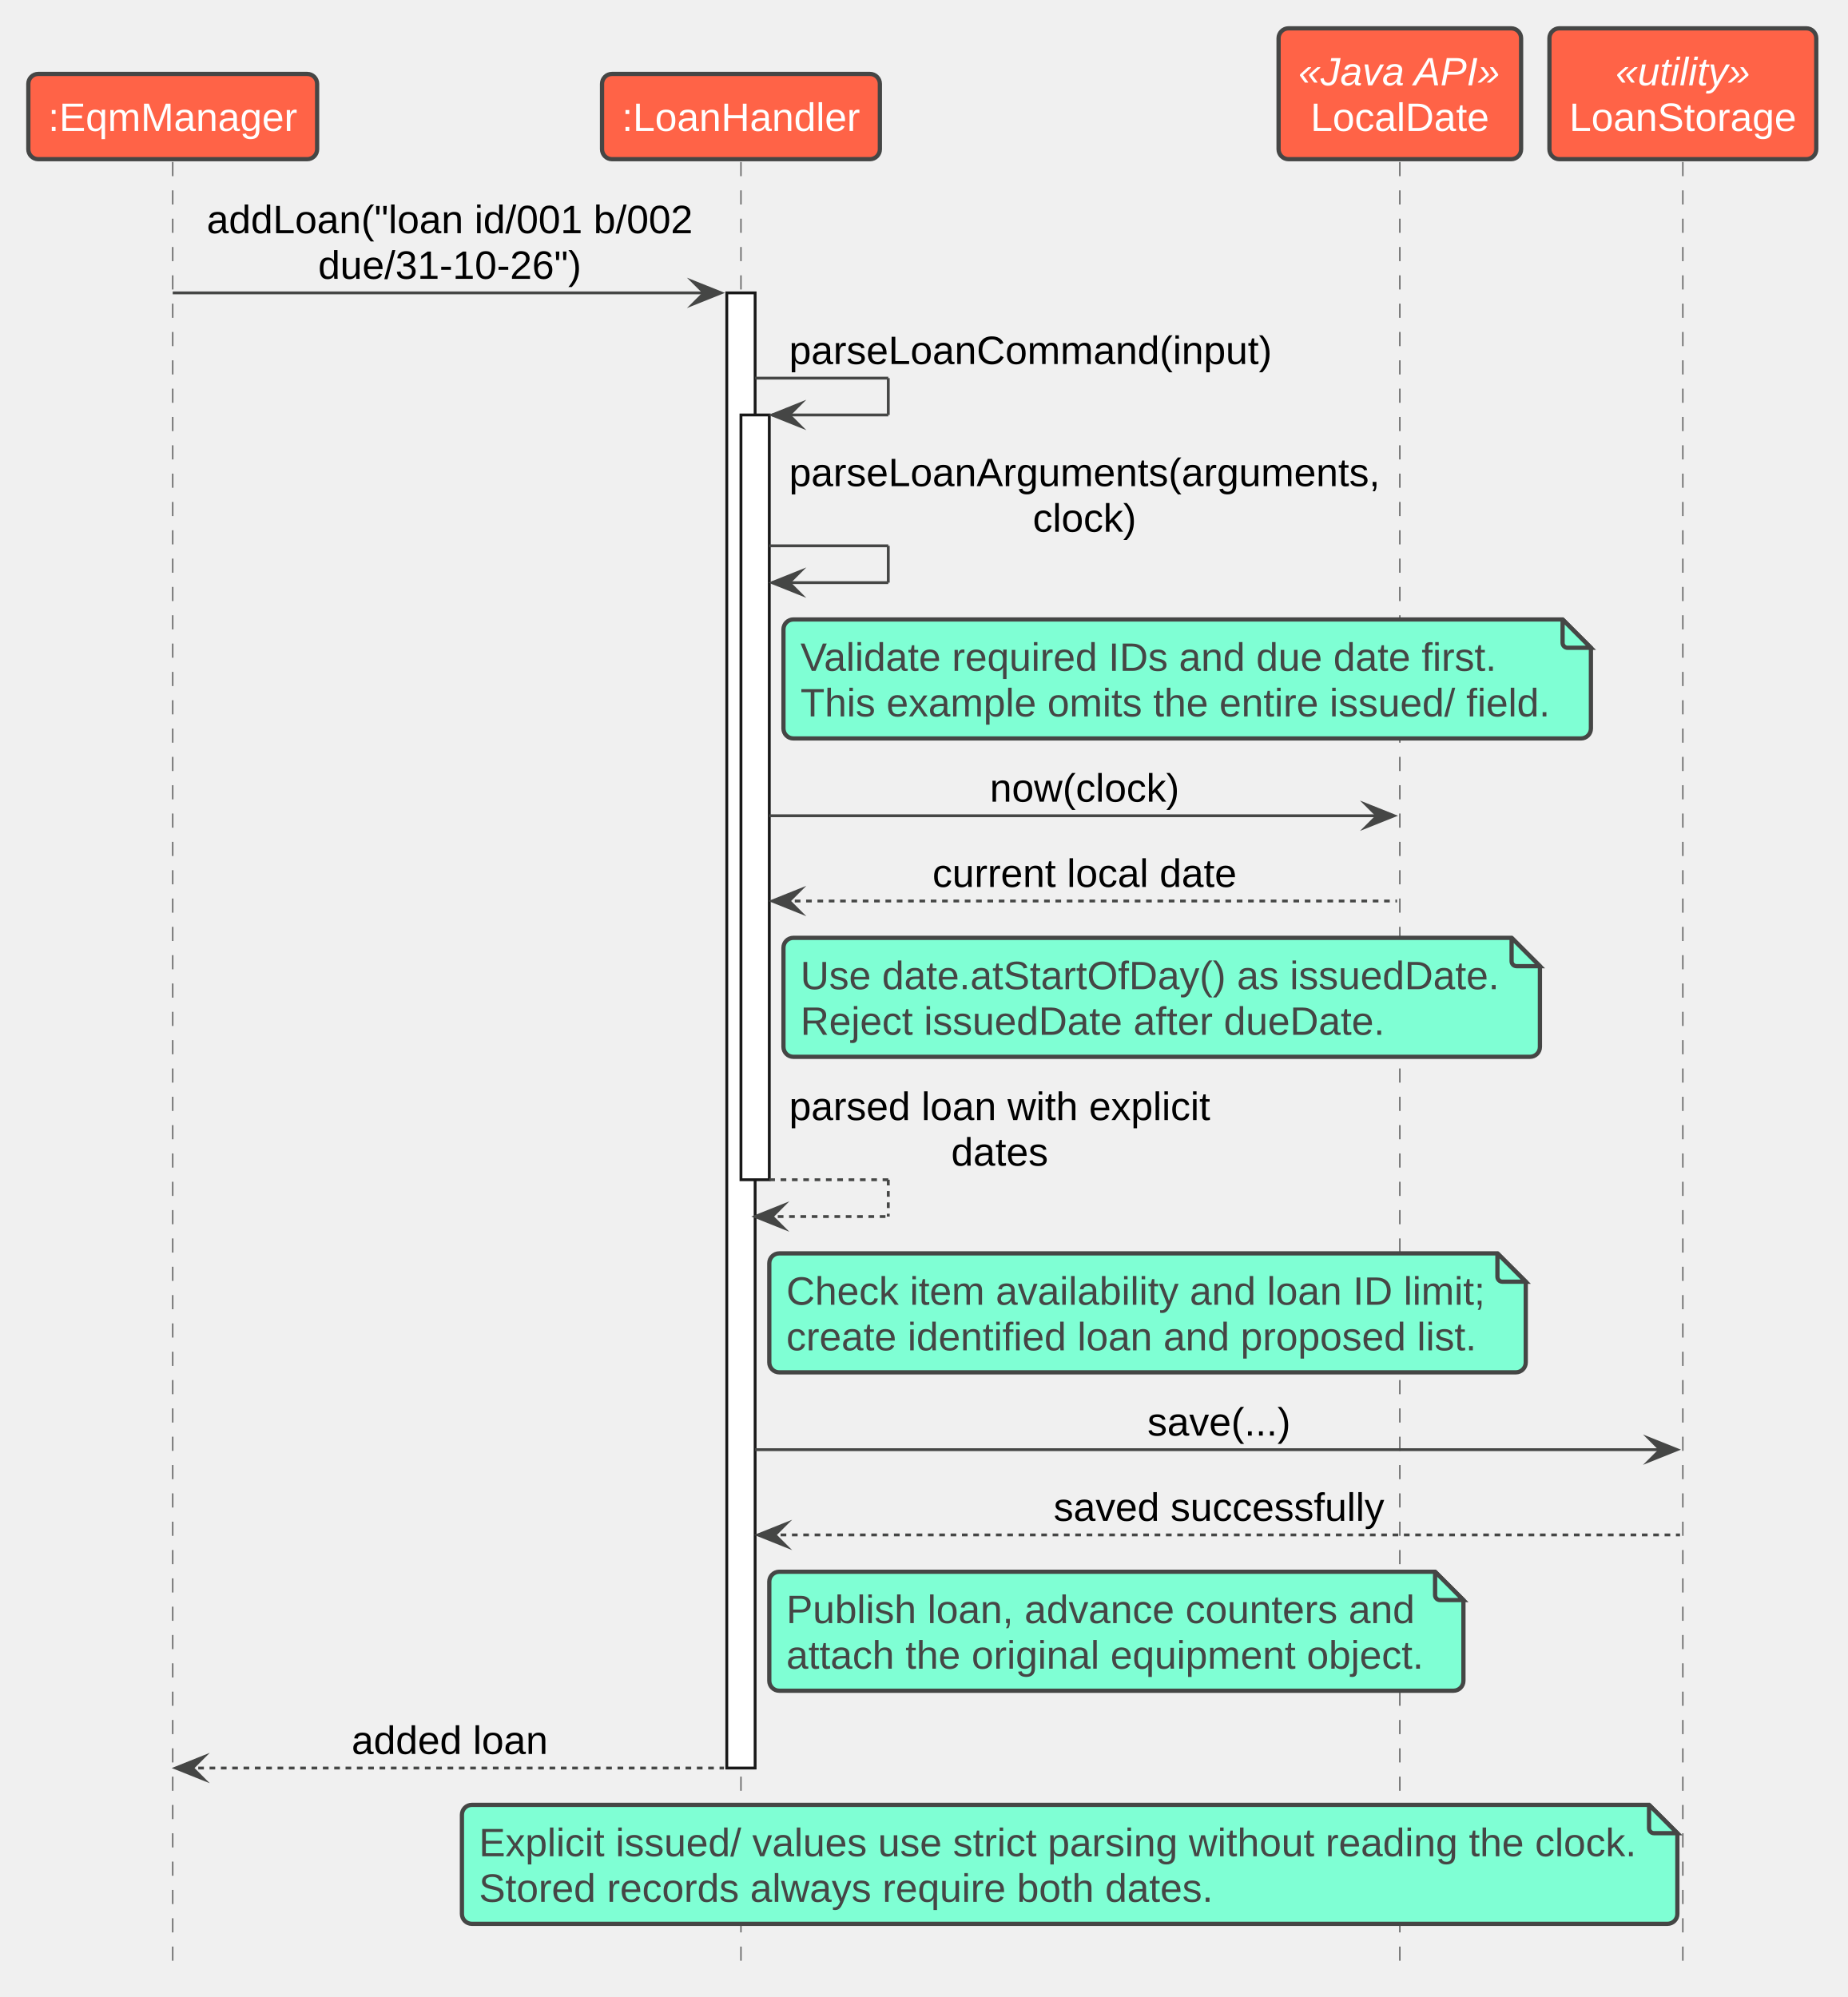
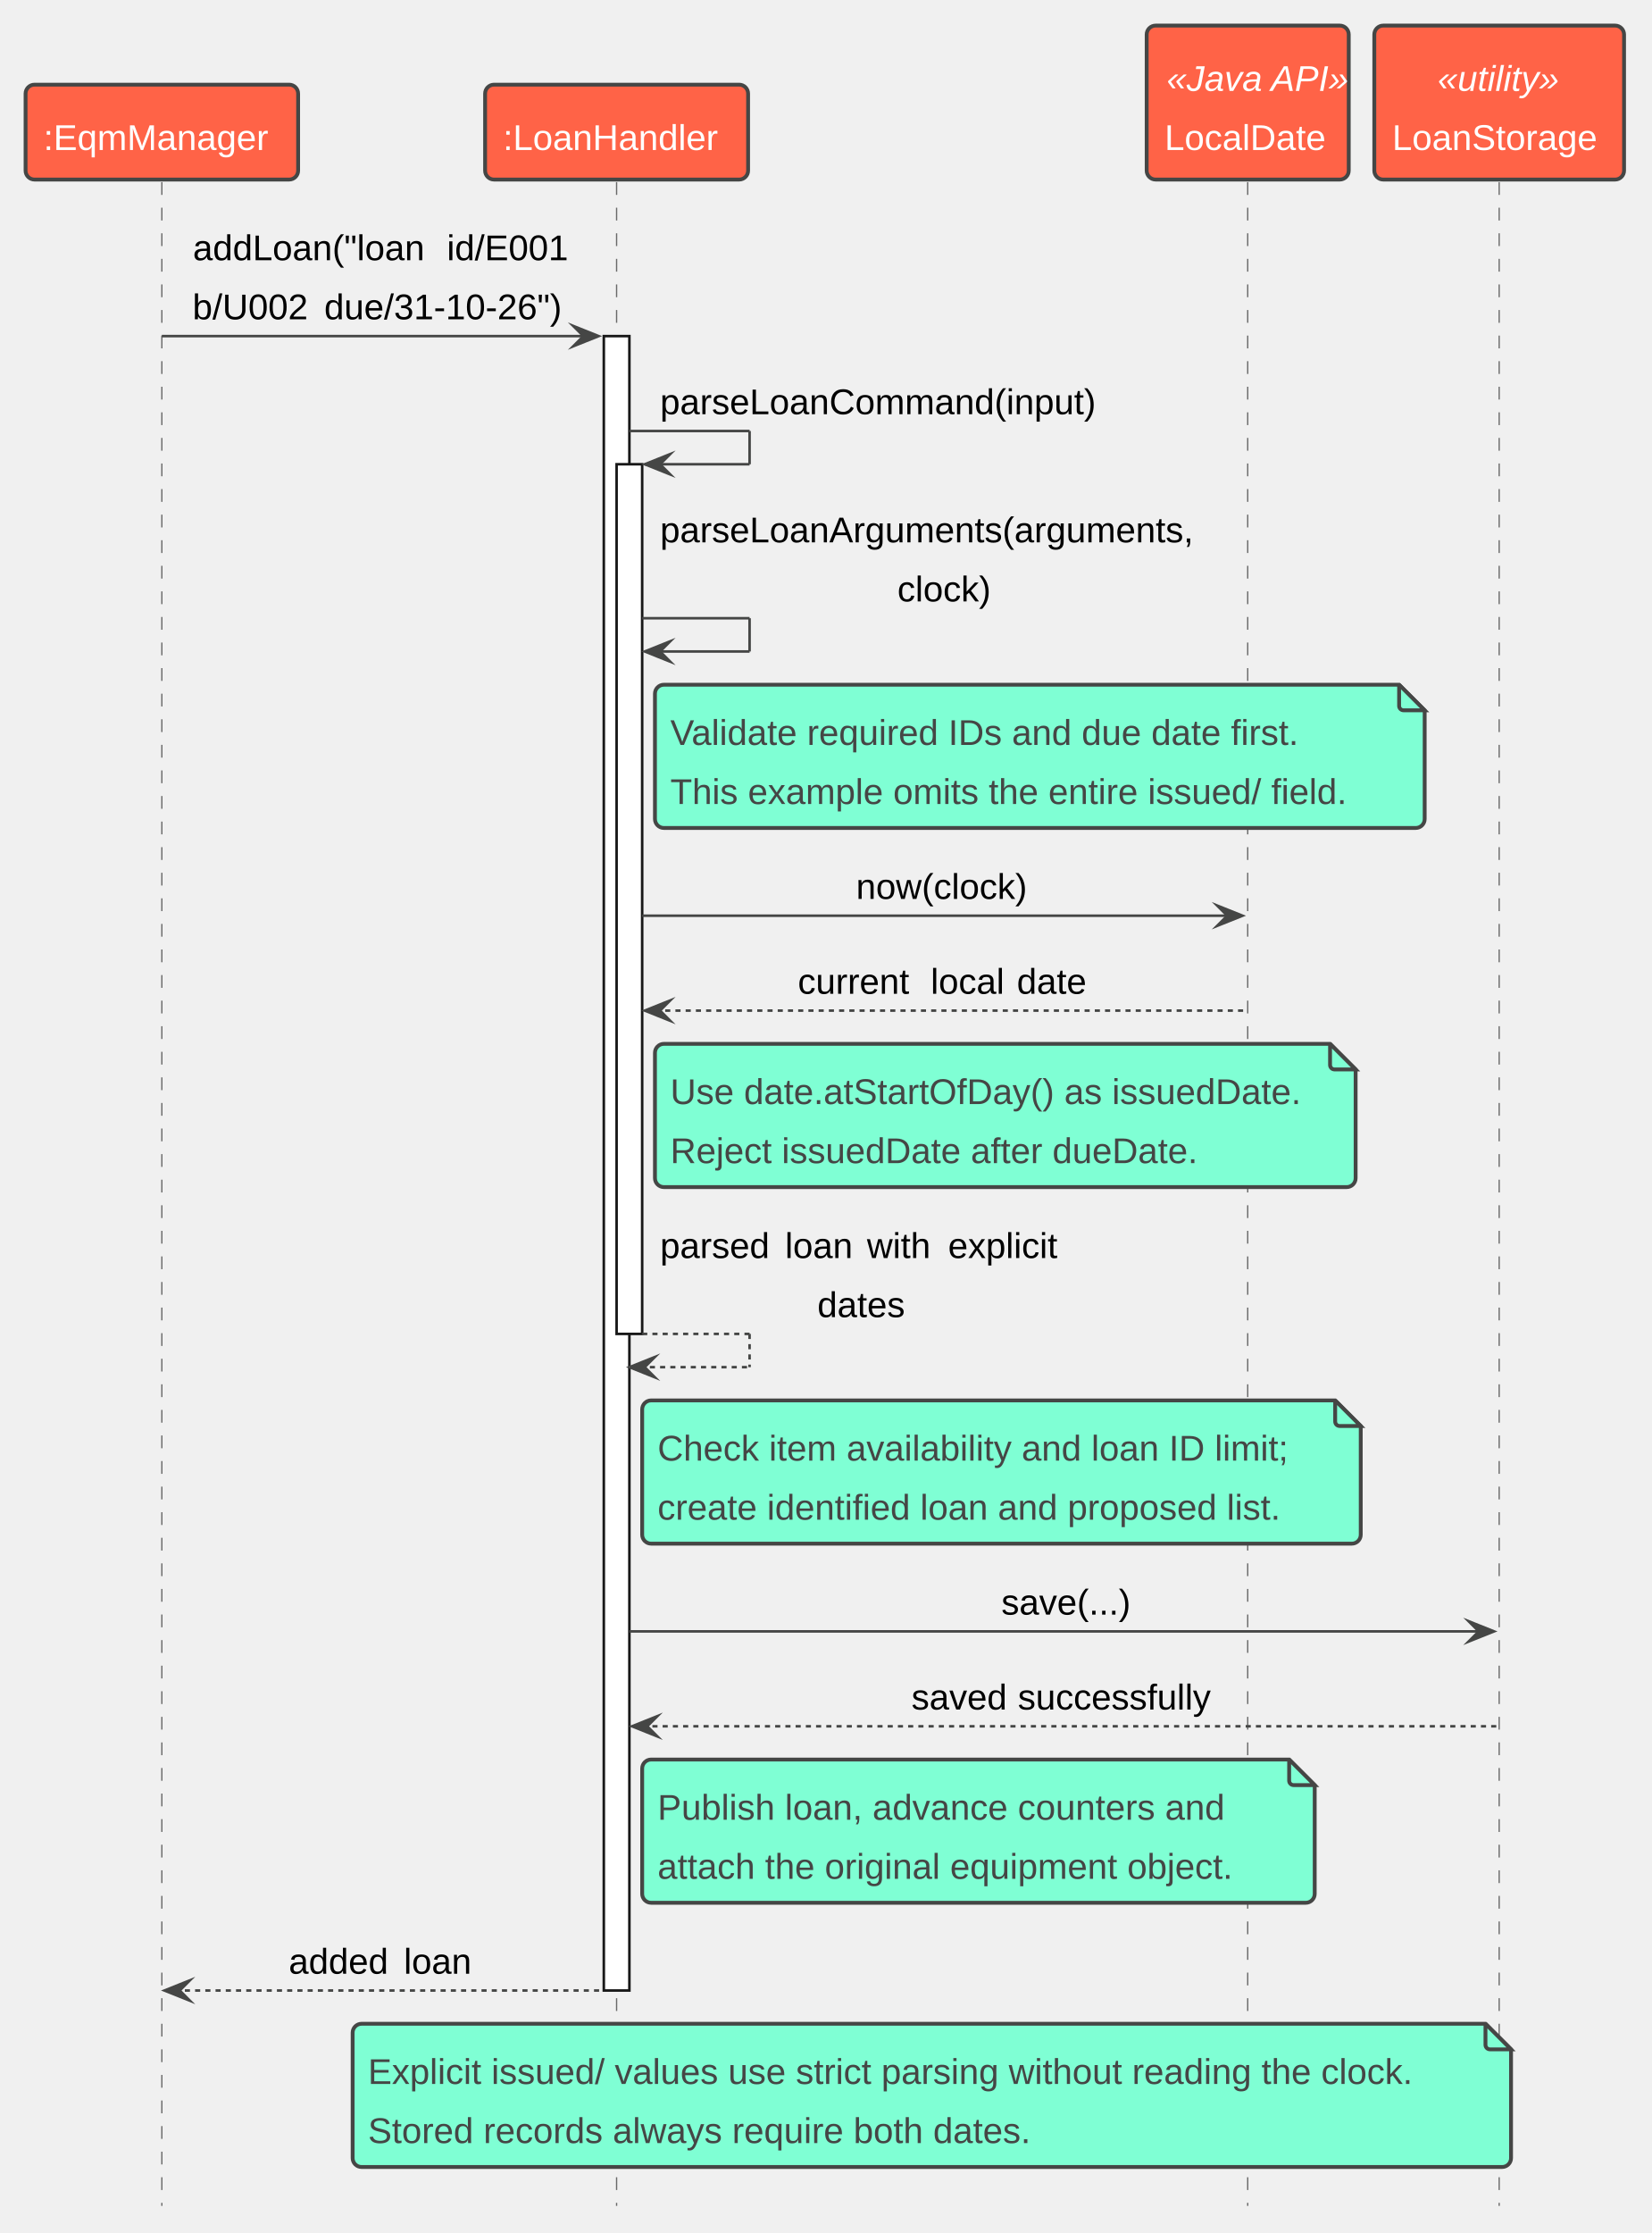
- <svg xmlns="http://www.w3.org/2000/svg" version="1.1" data-diagram-type="SEQUENCE" style="width:652px;height:705px;background:#FFFFFF;" width="652px" height="705px" viewBox="0 0 652 705" zoomAndPan="magnify" preserveAspectRatio="none" contentStyleType="text/css">
+ <svg xmlns="http://www.w3.org/2000/svg" version="1.1" data-diagram-type="SEQUENCE" style="width:646px;height:873px;background:#FFFFFF;" width="646px" height="873px" viewBox="0 0 646 873" zoomAndPan="magnify" preserveAspectRatio="none" contentStyleType="text/css">
  <defs />
  <g font-family="sans-serif" lengthAdjust="spacing">
    <g class="participant-lifeline" data-qualified-name="Manager" data-entity-uid="part1" id="part1-lifeline" data-source-line="6">
      <g>
-         <rect x="57.465" y="57.197" width="8" height="637.17" fill="#000" fill-opacity="0" />
-         <line x1="60.965" y1="57.197" x2="60.965" y2="694.367" style="stroke:#696969;stroke-width:0.5;stroke-dasharray:5,5;" />
+         <rect x="59.791" y="71.2" width="8" height="791.198" fill="#000" fill-opacity="0" />
+         <line x1="63.291" y1="71.2" x2="63.291" y2="862.398" style="stroke:#696969;stroke-width:0.5;stroke-dasharray:5,5;" />
      </g>
    </g>
    <g class="participant-lifeline" data-qualified-name="Handler" data-entity-uid="part2" id="part2-lifeline" data-source-line="7">
      <g>
-         <rect x="258.027" y="57.197" width="8" height="637.17" fill="#000" fill-opacity="0" />
-         <line x1="261.527" y1="57.197" x2="261.527" y2="694.367" style="stroke:#696969;stroke-width:0.5;stroke-dasharray:5,5;" />
+         <rect x="237.624" y="71.2" width="8" height="791.198" fill="#000" fill-opacity="0" />
+         <line x1="241.124" y1="71.2" x2="241.124" y2="862.398" style="stroke:#696969;stroke-width:0.5;stroke-dasharray:5,5;" />
      </g>
    </g>
    <g>
-       <rect x="256.527" y="103.395" width="10" height="520.775" fill="#FFF" style="stroke:#181818;stroke-width:1;" />
+       <rect x="236.124" y="131.4" width="10" height="646.798" fill="#FFF" style="stroke:#181818;stroke-width:1;" />
    </g>
    <g>
-       <rect x="261.527" y="146.493" width="10" height="269.986" fill="#FFF" style="stroke:#181818;stroke-width:1;" />
+       <rect x="241.124" y="181.499" width="10" height="339.999" fill="#FFF" style="stroke:#181818;stroke-width:1;" />
    </g>
    <g class="participant-lifeline" data-qualified-name="Date" data-entity-uid="part3" id="part3-lifeline" data-source-line="8">
      <g>
-         <rect x="490.584" y="57.197" width="8" height="637.17" fill="#000" fill-opacity="0" />
-         <line x1="494.084" y1="57.197" x2="494.084" y2="694.367" style="stroke:#696969;stroke-width:0.5;stroke-dasharray:5,5;" />
+         <rect x="484.419" y="71.2" width="8" height="791.198" fill="#000" fill-opacity="0" />
+         <line x1="487.919" y1="71.2" x2="487.919" y2="862.398" style="stroke:#696969;stroke-width:0.5;stroke-dasharray:5,5;" />
      </g>
    </g>
    <g class="participant-lifeline" data-qualified-name="Store" data-entity-uid="part4" id="part4-lifeline" data-source-line="9">
      <g>
-         <rect x="590.474" y="57.197" width="8" height="637.17" fill="#000" fill-opacity="0" />
-         <line x1="593.974" y1="57.197" x2="593.974" y2="694.367" style="stroke:#696969;stroke-width:0.5;stroke-dasharray:5,5;" />
+         <rect x="582.759" y="71.2" width="8" height="791.198" fill="#000" fill-opacity="0" />
+         <line x1="586.259" y1="71.2" x2="586.259" y2="862.398" style="stroke:#696969;stroke-width:0.5;stroke-dasharray:5,5;" />
      </g>
    </g>
    <g class="participant participant-head" data-qualified-name="Manager" data-entity-uid="part1" id="part1-head" data-source-line="6">
-       <rect x="10" y="26.099" width="101.931" height="30.099" fill="#FF6347" style="stroke:#454645;stroke-width:1.5;" rx="3.5" ry="3.5" />
-       <text x="17" y="46.23" fill="#FFF" font-size="14" textLength="87.931" font-family="Arial">:EqmManager</text>
+       <rect x="10" y="33.1" width="106.582" height="37.1" fill="#FF6347" style="stroke:#454645;stroke-width:1.5;" rx="3.5" ry="3.5" />
+       <text x="17" y="58.636" fill="#FFF" font-size="14" textLength="92.582" font-family="Arial">:EqmManager</text>
    </g>
    <g class="participant participant-head" data-qualified-name="Handler" data-entity-uid="part2" id="part2-head" data-source-line="7">
-       <rect x="212.496" y="26.099" width="98.062" height="30.099" fill="#FF6347" style="stroke:#454645;stroke-width:1.5;" rx="3.5" ry="3.5" />
-       <text x="219.496" y="46.23" fill="#FFF" font-size="14" textLength="84.062" font-family="Arial">:LoanHandler</text>
+       <rect x="189.702" y="33.1" width="102.844" height="37.1" fill="#FF6347" style="stroke:#454645;stroke-width:1.5;" rx="3.5" ry="3.5" />
+       <text x="196.702" y="58.636" fill="#FFF" font-size="14" textLength="88.844" font-family="Arial">:LoanHandler</text>
    </g>
    <g class="participant participant-head" data-qualified-name="Date" data-entity-uid="part3" id="part3-head" data-source-line="8">
-       <rect x="451.285" y="10" width="85.6" height="46.197" fill="#FF6347" style="stroke:#454645;stroke-width:1.5;" rx="3.5" ry="3.5" />
-       <text x="458.285" y="30.132" fill="#FFF" font-size="14" textLength="71.6" font-style="italic" font-family="Arial">«Java API»</text>
-       <text x="462.564" y="46.23" fill="#FFF" font-size="14" textLength="63.041" font-family="Arial">LocalDate</text>
+       <rect x="448.411" y="10" width="79.016" height="60.2" fill="#FF6347" style="stroke:#454645;stroke-width:1.5;" rx="3.5" ry="3.5" />
+       <text x="456.23" y="35.536" fill="#FFF" font-size="14" textLength="63.378" font-style="italic" font-family="Arial">«Java API»</text>
+       <text x="455.411" y="58.636" fill="#FFF" font-size="14" textLength="65.016" font-family="Arial">LocalDate</text>
    </g>
    <g class="participant participant-head" data-qualified-name="Store" data-entity-uid="part4" id="part4-head" data-source-line="9">
-       <rect x="546.884" y="10" width="94.179" height="46.197" fill="#FF6347" style="stroke:#454645;stroke-width:1.5;" rx="3.5" ry="3.5" />
-       <text x="570.239" y="30.132" fill="#FFF" font-size="14" textLength="47.469" font-style="italic" font-family="Arial">«utility»</text>
-       <text x="553.884" y="46.23" fill="#FFF" font-size="14" textLength="80.179" font-family="Arial">LoanStorage</text>
+       <rect x="537.427" y="10" width="97.664" height="60.2" fill="#FF6347" style="stroke:#454645;stroke-width:1.5;" rx="3.5" ry="3.5" />
+       <text x="562.193" y="35.536" fill="#FFF" font-size="14" textLength="48.132" font-style="italic" font-family="Arial">«utility»</text>
+       <text x="544.427" y="58.636" fill="#FFF" font-size="14" textLength="83.664" font-family="Arial">LoanStorage</text>
    </g>
    <g class="message" data-entity-1="part1" data-entity-2="part2" id="msg1" data-source-line="11">
-       <polygon points="244.527,99.395,254.527,103.395,244.527,107.395,248.527,103.395" fill="#454645" style="stroke:#454645;stroke-width:1;stroke-linejoin:miter;stroke-miterlimit:10;" />
-       <line x1="60.965" y1="103.395" x2="250.527" y2="103.395" style="stroke:#454645;stroke-width:1;" />
-       <text x="72.965" y="82.329" fill="#000" font-size="14" textLength="90.604" font-family="Arial">addLoan("loan</text>
-       <text x="163.569" y="82.329" fill="#000" font-size="14" font-family="Arial"> </text>
-       <text x="167.458" y="82.329" fill="#000" font-size="14" textLength="38.145" font-family="Arial">id/001</text>
-       <text x="205.603" y="82.329" fill="#000" font-size="14" font-family="Arial"> </text>
-       <text x="209.493" y="82.329" fill="#000" font-size="14" textLength="35.034" font-family="Arial">b/002</text>
-       <text x="112.286" y="98.428" fill="#000" font-size="14" textLength="92.921" font-family="Arial">due/31-10-26")</text>
+       <polygon points="224.124,127.4,234.124,131.4,224.124,135.4,228.124,131.4" fill="#454645" style="stroke:#454645;stroke-width:1;stroke-linejoin:miter;stroke-miterlimit:10;" />
+       <line x1="63.291" y1="131.4" x2="230.124" y2="131.4" style="stroke:#454645;stroke-width:1;" />
+       <text x="75.438" y="101.736" fill="#000" font-size="14" textLength="95.886" font-family="Arial">addLoan("loan</text>
+       <text x="171.323" y="101.736" fill="#000" font-size="14" font-family="Arial"> </text>
+       <text x="174.739" y="101.736" fill="#000" font-size="14" textLength="49.238" font-family="Arial">id/E001</text>
+       <text x="75.291" y="124.836" fill="#000" font-size="14" textLength="48.076" font-family="Arial">b/U002</text>
+       <text x="123.367" y="124.836" fill="#000" font-size="14" font-family="Arial"> </text>
+       <text x="126.783" y="124.836" fill="#000" font-size="14" textLength="97.342" font-family="Arial">due/31-10-26")</text>
    </g>
    <g class="message" data-entity-1="part2" data-entity-2="part2" id="msg2" data-source-line="13">
-       <line x1="266.527" y1="133.493" x2="313.527" y2="133.493" style="stroke:#454645;stroke-width:1;" />
-       <line x1="313.527" y1="133.493" x2="313.527" y2="146.493" style="stroke:#454645;stroke-width:1;" />
-       <line x1="272.527" y1="146.493" x2="313.527" y2="146.493" style="stroke:#454645;stroke-width:1;" />
-       <polygon points="282.527,142.493,272.527,146.493,282.527,150.493,278.527,146.493" fill="#454645" style="stroke:#454645;stroke-width:1;stroke-linejoin:miter;stroke-miterlimit:10;" />
-       <text x="278.527" y="128.526" fill="#000" font-size="14" textLength="170.427" font-family="Arial">parseLoanCommand(input)</text>
+       <line x1="246.124" y1="168.499" x2="293.124" y2="168.499" style="stroke:#454645;stroke-width:1;" />
+       <line x1="293.124" y1="168.499" x2="293.124" y2="181.499" style="stroke:#454645;stroke-width:1;" />
+       <line x1="252.124" y1="181.499" x2="293.124" y2="181.499" style="stroke:#454645;stroke-width:1;" />
+       <polygon points="262.124,177.499,252.124,181.499,262.124,185.499,258.124,181.499" fill="#454645" style="stroke:#454645;stroke-width:1;stroke-linejoin:miter;stroke-miterlimit:10;" />
+       <text x="258.124" y="161.936" fill="#000" font-size="14" textLength="180.753" font-family="Arial">parseLoanCommand(input)</text>
    </g>
    <g class="message" data-entity-1="part2" data-entity-2="part2" id="msg3" data-source-line="15">
-       <line x1="271.527" y1="192.69" x2="313.527" y2="192.69" style="stroke:#454645;stroke-width:1;" />
-       <line x1="313.527" y1="192.69" x2="313.527" y2="205.69" style="stroke:#454645;stroke-width:1;" />
-       <line x1="272.527" y1="205.69" x2="313.527" y2="205.69" style="stroke:#454645;stroke-width:1;" />
-       <polygon points="282.527,201.69,272.527,205.69,282.527,209.69,278.527,205.69" fill="#454645" style="stroke:#454645;stroke-width:1;stroke-linejoin:miter;stroke-miterlimit:10;" />
-       <text x="278.527" y="171.625" fill="#000" font-size="14" textLength="208.558" font-family="Arial">parseLoanArguments(arguments,</text>
-       <text x="364.526" y="187.724" fill="#000" font-size="14" textLength="36.559" font-family="Arial">clock)</text>
+       <line x1="251.124" y1="241.699" x2="293.124" y2="241.699" style="stroke:#454645;stroke-width:1;" />
+       <line x1="293.124" y1="241.699" x2="293.124" y2="254.699" style="stroke:#454645;stroke-width:1;" />
+       <line x1="252.124" y1="254.699" x2="293.124" y2="254.699" style="stroke:#454645;stroke-width:1;" />
+       <polygon points="262.124,250.699,252.124,254.699,262.124,258.699,258.124,254.699" fill="#454645" style="stroke:#454645;stroke-width:1;stroke-linejoin:miter;stroke-miterlimit:10;" />
+       <text x="258.124" y="212.035" fill="#000" font-size="14" textLength="222.795" font-family="Arial">parseLoanArguments(arguments,</text>
+       <text x="350.923" y="235.135" fill="#000" font-size="14" textLength="37.198" font-family="Arial">clock)</text>
    </g>
-     <path d="M276.527,222.19 L276.527,257.19 A3.5,3.5 0 0 0 280.027,260.69 L558.027,260.69 A3.5,3.5 0 0 0 561.527,257.19 L561.527,228.69 L551.527,218.69 L280.027,218.69 A3.5,3.5 0 0 0 276.527,222.19" style="stroke:#454645;stroke-width:1.5;" fill="#7FFFD4" />
-     <path d="M551.527,218.69 L551.527,226.94 A1.75,1.75 0 0 0 553.277,228.69 L561.527,228.69 L551.527,218.69" style="stroke:#454645;stroke-width:1.5;" fill="#7FFFD4" />
-     <text x="282.527" y="236.822" fill="#454645" font-size="14" textLength="246.702" font-family="Arial">Validate required IDs and due date first.</text>
-     <text x="282.527" y="252.921" fill="#454645" font-size="14" textLength="264.564" font-family="Arial">This example omits the entire issued/ field.</text>
+     <path d="M256.124,271.199 L256.124,320.199 A3.5,3.5 0 0 0 259.624,323.699 L553.624,323.699 A3.5,3.5 0 0 0 557.124,320.199 L557.124,277.699 L547.124,267.699 L259.624,267.699 A3.5,3.5 0 0 0 256.124,271.199" style="stroke:#454645;stroke-width:1.5;" fill="#7FFFD4" />
+     <path d="M547.124,267.699 L547.124,275.949 A1.75,1.75 0 0 0 548.874,277.699 L557.124,277.699 L547.124,267.699" style="stroke:#454645;stroke-width:1.5;" fill="#7FFFD4" />
+     <text x="262.124" y="291.235" fill="#454645" font-size="14" textLength="261.309" font-family="Arial">Validate required IDs and due date first.</text>
+     <text x="262.124" y="314.335" fill="#454645" font-size="14" textLength="280.727" font-family="Arial">This example omits the entire issued/ field.</text>
    <g class="message" data-entity-1="part2" data-entity-2="part3" id="msg4" data-source-line="20">
-       <polygon points="482.084,283.986,492.084,287.986,482.084,291.986,486.084,287.986" fill="#454645" style="stroke:#454645;stroke-width:1;stroke-linejoin:miter;stroke-miterlimit:10;" />
-       <line x1="271.527" y1="287.986" x2="488.084" y2="287.986" style="stroke:#454645;stroke-width:1;" />
-       <text x="349.354" y="283.02" fill="#000" font-size="14" textLength="66.903" font-family="Arial">now(clock)</text>
+       <polygon points="475.919,353.999,485.919,357.999,475.919,361.999,479.919,357.999" fill="#454645" style="stroke:#454645;stroke-width:1;stroke-linejoin:miter;stroke-miterlimit:10;" />
+       <line x1="251.124" y1="357.999" x2="481.919" y2="357.999" style="stroke:#454645;stroke-width:1;" />
+       <text x="334.76" y="351.435" fill="#000" font-size="14" textLength="69.524" font-family="Arial">now(clock)</text>
    </g>
    <g class="message" data-entity-1="part3" data-entity-2="part2" id="msg5" data-source-line="21">
-       <polygon points="282.527,314.085,272.527,318.085,282.527,322.085,278.527,318.085" fill="#454645" style="stroke:#454645;stroke-width:1;stroke-linejoin:miter;stroke-miterlimit:10;" />
-       <line x1="276.527" y1="318.085" x2="493.084" y2="318.085" style="stroke:#454645;stroke-width:1;stroke-dasharray:2,2;" />
-       <text x="329.109" y="313.118" fill="#000" font-size="14" textLength="43.572" font-family="Arial">current</text>
-       <text x="372.682" y="313.118" fill="#000" font-size="14" font-family="Arial"> </text>
-       <text x="376.571" y="313.118" fill="#000" font-size="14" textLength="28.793" font-family="Arial">local</text>
-       <text x="405.364" y="313.118" fill="#000" font-size="14" font-family="Arial"> </text>
-       <text x="409.254" y="313.118" fill="#000" font-size="14" textLength="27.248" font-family="Arial">date</text>
+       <polygon points="262.124,391.099,252.124,395.099,262.124,399.099,258.124,395.099" fill="#454645" style="stroke:#454645;stroke-width:1;stroke-linejoin:miter;stroke-miterlimit:10;" />
+       <line x1="256.124" y1="395.099" x2="486.919" y2="395.099" style="stroke:#454645;stroke-width:1;stroke-dasharray:2,2;" />
+       <text x="311.996" y="388.535" fill="#000" font-size="14" textLength="48.538" font-family="Arial">current</text>
+       <text x="360.534" y="388.535" fill="#000" font-size="14" font-family="Arial"> </text>
+       <text x="363.95" y="388.535" fill="#000" font-size="14" textLength="30.268" font-family="Arial">local</text>
+       <text x="394.218" y="388.535" fill="#000" font-size="14" font-family="Arial"> </text>
+       <text x="397.634" y="388.535" fill="#000" font-size="14" textLength="29.414" font-family="Arial">date</text>
    </g>
-     <path d="M276.527,334.585 L276.527,369.585 A3.5,3.5 0 0 0 280.027,373.085 L540.027,373.085 A3.5,3.5 0 0 0 543.527,369.585 L543.527,341.085 L533.527,331.085 L280.027,331.085 A3.5,3.5 0 0 0 276.527,334.585" style="stroke:#454645;stroke-width:1.5;" fill="#7FFFD4" />
-     <path d="M533.527,331.085 L533.527,339.335 A1.75,1.75 0 0 0 535.277,341.085 L543.527,341.085 L533.527,331.085" style="stroke:#454645;stroke-width:1.5;" fill="#7FFFD4" />
-     <text x="282.527" y="349.217" fill="#454645" font-size="14" textLength="246.661" font-family="Arial">Use date.atStartOfDay() as issuedDate.</text>
-     <text x="282.527" y="365.315" fill="#454645" font-size="14" textLength="206.227" font-family="Arial">Reject issuedDate after dueDate.</text>
+     <path d="M256.124,411.599 L256.124,460.599 A3.5,3.5 0 0 0 259.624,464.099 L526.624,464.099 A3.5,3.5 0 0 0 530.124,460.599 L530.124,418.099 L520.124,408.099 L259.624,408.099 A3.5,3.5 0 0 0 256.124,411.599" style="stroke:#454645;stroke-width:1.5;" fill="#7FFFD4" />
+     <path d="M520.124,408.099 L520.124,416.349 A1.75,1.75 0 0 0 521.874,418.099 L530.124,418.099 L520.124,408.099" style="stroke:#454645;stroke-width:1.5;" fill="#7FFFD4" />
+     <text x="262.124" y="431.635" fill="#454645" font-size="14" textLength="253.469" font-family="Arial">Use date.atStartOfDay() as issuedDate.</text>
+     <text x="262.124" y="454.735" fill="#454645" font-size="14" textLength="214.675" font-family="Arial">Reject issuedDate after dueDate.</text>
    <g class="message" data-entity-1="part2" data-entity-2="part2" id="msg6" data-source-line="26">
-       <line x1="271.527" y1="416.479" x2="313.527" y2="416.479" style="stroke:#454645;stroke-width:1;stroke-dasharray:2,2;" />
-       <line x1="313.527" y1="416.479" x2="313.527" y2="429.479" style="stroke:#454645;stroke-width:1;stroke-dasharray:2,2;" />
-       <line x1="266.527" y1="429.479" x2="313.527" y2="429.479" style="stroke:#454645;stroke-width:1;stroke-dasharray:2,2;" />
-       <polygon points="276.527,425.479,266.527,429.479,276.527,433.479,272.527,429.479" fill="#454645" style="stroke:#454645;stroke-width:1;stroke-linejoin:miter;stroke-miterlimit:10;" />
-       <text x="278.527" y="395.414" fill="#000" font-size="14" textLength="42.807" font-family="Arial">parsed</text>
-       <text x="321.333" y="395.414" fill="#000" font-size="14" font-family="Arial"> </text>
-       <text x="325.223" y="395.414" fill="#000" font-size="14" textLength="26.469" font-family="Arial">loan</text>
-       <text x="351.692" y="395.414" fill="#000" font-size="14" font-family="Arial"> </text>
-       <text x="355.582" y="395.414" fill="#000" font-size="14" textLength="24.896" font-family="Arial">with</text>
-       <text x="380.478" y="395.414" fill="#000" font-size="14" font-family="Arial"> </text>
-       <text x="384.368" y="395.414" fill="#000" font-size="14" textLength="42.793" font-family="Arial">explicit</text>
-       <text x="335.72" y="411.513" fill="#000" font-size="14" textLength="34.248" font-family="Arial">dates</text>
+       <line x1="251.124" y1="521.498" x2="293.124" y2="521.498" style="stroke:#454645;stroke-width:1;stroke-dasharray:2,2;" />
+       <line x1="293.124" y1="521.498" x2="293.124" y2="534.498" style="stroke:#454645;stroke-width:1;stroke-dasharray:2,2;" />
+       <line x1="246.124" y1="534.498" x2="293.124" y2="534.498" style="stroke:#454645;stroke-width:1;stroke-dasharray:2,2;" />
+       <polygon points="256.124,530.498,246.124,534.498,256.124,538.498,252.124,534.498" fill="#454645" style="stroke:#454645;stroke-width:1;stroke-linejoin:miter;stroke-miterlimit:10;" />
+       <text x="258.124" y="491.835" fill="#000" font-size="14" textLength="45.458" font-family="Arial">parsed</text>
+       <text x="303.582" y="491.835" fill="#000" font-size="14" font-family="Arial"> </text>
+       <text x="306.998" y="491.835" fill="#000" font-size="14" textLength="28.588" font-family="Arial">loan</text>
+       <text x="335.586" y="491.835" fill="#000" font-size="14" font-family="Arial"> </text>
+       <text x="339.002" y="491.835" fill="#000" font-size="14" textLength="28.322" font-family="Arial">with</text>
+       <text x="367.324" y="491.835" fill="#000" font-size="14" font-family="Arial"> </text>
+       <text x="370.74" y="491.835" fill="#000" font-size="14" textLength="46.522" font-family="Arial">explicit</text>
+       <text x="319.633" y="514.935" fill="#000" font-size="14" textLength="36.12" font-family="Arial">dates</text>
    </g>
-     <path d="M271.527,445.979 L271.527,480.979 A3.5,3.5 0 0 0 275.027,484.479 L535.027,484.479 A3.5,3.5 0 0 0 538.527,480.979 L538.527,452.479 L528.527,442.479 L275.027,442.479 A3.5,3.5 0 0 0 271.527,445.979" style="stroke:#454645;stroke-width:1.5;" fill="#7FFFD4" />
-     <path d="M528.527,442.479 L528.527,450.729 A1.75,1.75 0 0 0 530.277,452.479 L538.527,452.479 L528.527,442.479" style="stroke:#454645;stroke-width:1.5;" fill="#7FFFD4" />
-     <text x="277.527" y="460.611" fill="#454645" font-size="14" textLength="246.654" font-family="Arial">Check item availability and loan ID limit;</text>
-     <text x="277.527" y="476.71" fill="#454645" font-size="14" textLength="243.605" font-family="Arial">create identified loan and proposed list.</text>
+     <path d="M251.124,550.998 L251.124,599.998 A3.5,3.5 0 0 0 254.624,603.498 L528.624,603.498 A3.5,3.5 0 0 0 532.124,599.998 L532.124,557.498 L522.124,547.498 L254.624,547.498 A3.5,3.5 0 0 0 251.124,550.998" style="stroke:#454645;stroke-width:1.5;" fill="#7FFFD4" />
+     <path d="M522.124,547.498 L522.124,555.748 A1.75,1.75 0 0 0 523.874,557.498 L532.124,557.498 L522.124,547.498" style="stroke:#454645;stroke-width:1.5;" fill="#7FFFD4" />
+     <text x="257.124" y="571.034" fill="#454645" font-size="14" textLength="260.679" font-family="Arial">Check item availability and loan ID limit;</text>
+     <text x="257.124" y="594.134" fill="#454645" font-size="14" textLength="260.245" font-family="Arial">create identified loan and proposed list.</text>
    <g class="message" data-entity-1="part2" data-entity-2="part4" id="msg7" data-source-line="32">
-       <polygon points="581.974,507.775,591.974,511.775,581.974,515.775,585.974,511.775" fill="#454645" style="stroke:#454645;stroke-width:1;stroke-linejoin:miter;stroke-miterlimit:10;" />
-       <line x1="266.527" y1="511.775" x2="587.974" y2="511.775" style="stroke:#454645;stroke-width:1;" />
-       <text x="404.968" y="506.809" fill="#000" font-size="14" textLength="50.565" font-family="Arial">save(...)</text>
+       <polygon points="574.259,633.798,584.259,637.798,574.259,641.798,578.259,637.798" fill="#454645" style="stroke:#454645;stroke-width:1;stroke-linejoin:miter;stroke-miterlimit:10;" />
+       <line x1="246.124" y1="637.798" x2="580.259" y2="637.798" style="stroke:#454645;stroke-width:1;" />
+       <text x="391.58" y="631.234" fill="#000" font-size="14" textLength="49.224" font-family="Arial">save(...)</text>
    </g>
    <g class="message" data-entity-1="part4" data-entity-2="part2" id="msg8" data-source-line="33">
-       <polygon points="277.527,537.874,267.527,541.874,277.527,545.874,273.527,541.874" fill="#454645" style="stroke:#454645;stroke-width:1;stroke-linejoin:miter;stroke-miterlimit:10;" />
-       <line x1="271.527" y1="541.874" x2="592.974" y2="541.874" style="stroke:#454645;stroke-width:1;stroke-dasharray:2,2;" />
-       <text x="371.892" y="536.907" fill="#000" font-size="14" textLength="37.358" font-family="Arial">saved</text>
-       <text x="409.25" y="536.907" fill="#000" font-size="14" font-family="Arial"> </text>
-       <text x="413.14" y="536.907" fill="#000" font-size="14" textLength="75.469" font-family="Arial">successfully</text>
+       <polygon points="257.124,670.898,247.124,674.898,257.124,678.898,253.124,674.898" fill="#454645" style="stroke:#454645;stroke-width:1;stroke-linejoin:miter;stroke-miterlimit:10;" />
+       <line x1="251.124" y1="674.898" x2="585.259" y2="674.898" style="stroke:#454645;stroke-width:1;stroke-dasharray:2,2;" />
+       <text x="356.426" y="668.334" fill="#000" font-size="14" textLength="38.178" font-family="Arial">saved</text>
+       <text x="394.604" y="668.334" fill="#000" font-size="14" font-family="Arial"> </text>
+       <text x="398.02" y="668.334" fill="#000" font-size="14" textLength="77.938" font-family="Arial">successfully</text>
    </g>
-     <path d="M271.527,558.374 L271.527,593.374 A3.5,3.5 0 0 0 275.027,596.874 L513.027,596.874 A3.5,3.5 0 0 0 516.527,593.374 L516.527,564.874 L506.527,554.874 L275.027,554.874 A3.5,3.5 0 0 0 271.527,558.374" style="stroke:#454645;stroke-width:1.5;" fill="#7FFFD4" />
-     <path d="M506.527,554.874 L506.527,563.124 A1.75,1.75 0 0 0 508.277,564.874 L516.527,564.874 L506.527,554.874" style="stroke:#454645;stroke-width:1.5;" fill="#7FFFD4" />
-     <text x="277.527" y="573.006" fill="#454645" font-size="14" textLength="221.819" font-family="Arial">Publish loan, advance counters and</text>
-     <text x="277.527" y="589.104" fill="#454645" font-size="14" textLength="224.923" font-family="Arial">attach the original equipment object.</text>
+     <path d="M251.124,691.398 L251.124,740.398 A3.5,3.5 0 0 0 254.624,743.898 L510.624,743.898 A3.5,3.5 0 0 0 514.124,740.398 L514.124,697.898 L504.124,687.898 L254.624,687.898 A3.5,3.5 0 0 0 251.124,691.398" style="stroke:#454645;stroke-width:1.5;" fill="#7FFFD4" />
+     <path d="M504.124,687.898 L504.124,696.148 A1.75,1.75 0 0 0 505.874,697.898 L514.124,697.898 L504.124,687.898" style="stroke:#454645;stroke-width:1.5;" fill="#7FFFD4" />
+     <text x="257.124" y="711.434" fill="#454645" font-size="14" textLength="232.063" font-family="Arial">Publish loan, advance counters and</text>
+     <text x="257.124" y="734.534" fill="#454645" font-size="14" textLength="242.843" font-family="Arial">attach the original equipment object.</text>
    <g class="message" data-entity-1="part2" data-entity-2="part1" id="msg9" data-source-line="38">
-       <polygon points="71.965,620.17,61.965,624.17,71.965,628.17,67.965,624.17" fill="#454645" style="stroke:#454645;stroke-width:1;stroke-linejoin:miter;stroke-miterlimit:10;" />
-       <line x1="65.965" y1="624.17" x2="255.527" y2="624.17" style="stroke:#454645;stroke-width:1;stroke-dasharray:2,2;" />
-       <text x="124.102" y="619.203" fill="#000" font-size="14" textLength="38.931" font-family="Arial">added</text>
-       <text x="163.032" y="619.203" fill="#000" font-size="14" font-family="Arial"> </text>
-       <text x="166.922" y="619.203" fill="#000" font-size="14" textLength="26.469" font-family="Arial">loan</text>
+       <polygon points="74.291,774.198,64.291,778.198,74.291,782.198,70.291,778.198" fill="#454645" style="stroke:#454645;stroke-width:1;stroke-linejoin:miter;stroke-miterlimit:10;" />
+       <line x1="68.291" y1="778.198" x2="235.124" y2="778.198" style="stroke:#454645;stroke-width:1;stroke-dasharray:2,2;" />
+       <text x="112.916" y="771.634" fill="#000" font-size="14" textLength="41.58" font-family="Arial">added</text>
+       <text x="154.495" y="771.634" fill="#000" font-size="14" font-family="Arial"> </text>
+       <text x="157.911" y="771.634" fill="#000" font-size="14" textLength="28.588" font-family="Arial">loan</text>
    </g>
-     <path d="M163.041,640.67 L163.041,675.67 A3.5,3.5 0 0 0 166.541,679.17 L588.541,679.17 A3.5,3.5 0 0 0 592.041,675.67 L592.041,647.17 L582.041,637.17 L166.541,637.17 A3.5,3.5 0 0 0 163.041,640.67" style="stroke:#454645;stroke-width:1.5;" fill="#7FFFD4" />
-     <path d="M582.041,637.17 L582.041,645.42 A1.75,1.75 0 0 0 583.791,647.17 L592.041,647.17 L582.041,637.17" style="stroke:#454645;stroke-width:1.5;" fill="#7FFFD4" />
-     <text x="169.041" y="655.302" fill="#454645" font-size="14" textLength="408.529" font-family="Arial">Explicit issued/ values use strict parsing without reading the clock.</text>
-     <text x="169.041" y="671.4" fill="#454645" font-size="14" textLength="259.137" font-family="Arial">Stored records always require both dates.</text>
+     <path d="M137.898,794.698 L137.898,843.698 A3.5,3.5 0 0 0 141.398,847.198 L587.398,847.198 A3.5,3.5 0 0 0 590.898,843.698 L590.898,801.198 L580.898,791.198 L141.398,791.198 A3.5,3.5 0 0 0 137.898,794.698" style="stroke:#454645;stroke-width:1.5;" fill="#7FFFD4" />
+     <path d="M580.898,791.198 L580.898,799.448 A1.75,1.75 0 0 0 582.648,801.198 L590.898,801.198 L580.898,791.198" style="stroke:#454645;stroke-width:1.5;" fill="#7FFFD4" />
+     <text x="143.898" y="814.734" fill="#454645" font-size="14" textLength="432.248" font-family="Arial">Explicit issued/ values use strict parsing without reading the clock.</text>
+     <text x="143.898" y="837.834" fill="#454645" font-size="14" textLength="273.601" font-family="Arial">Stored records always require both dates.</text>
  </g>
</svg>
